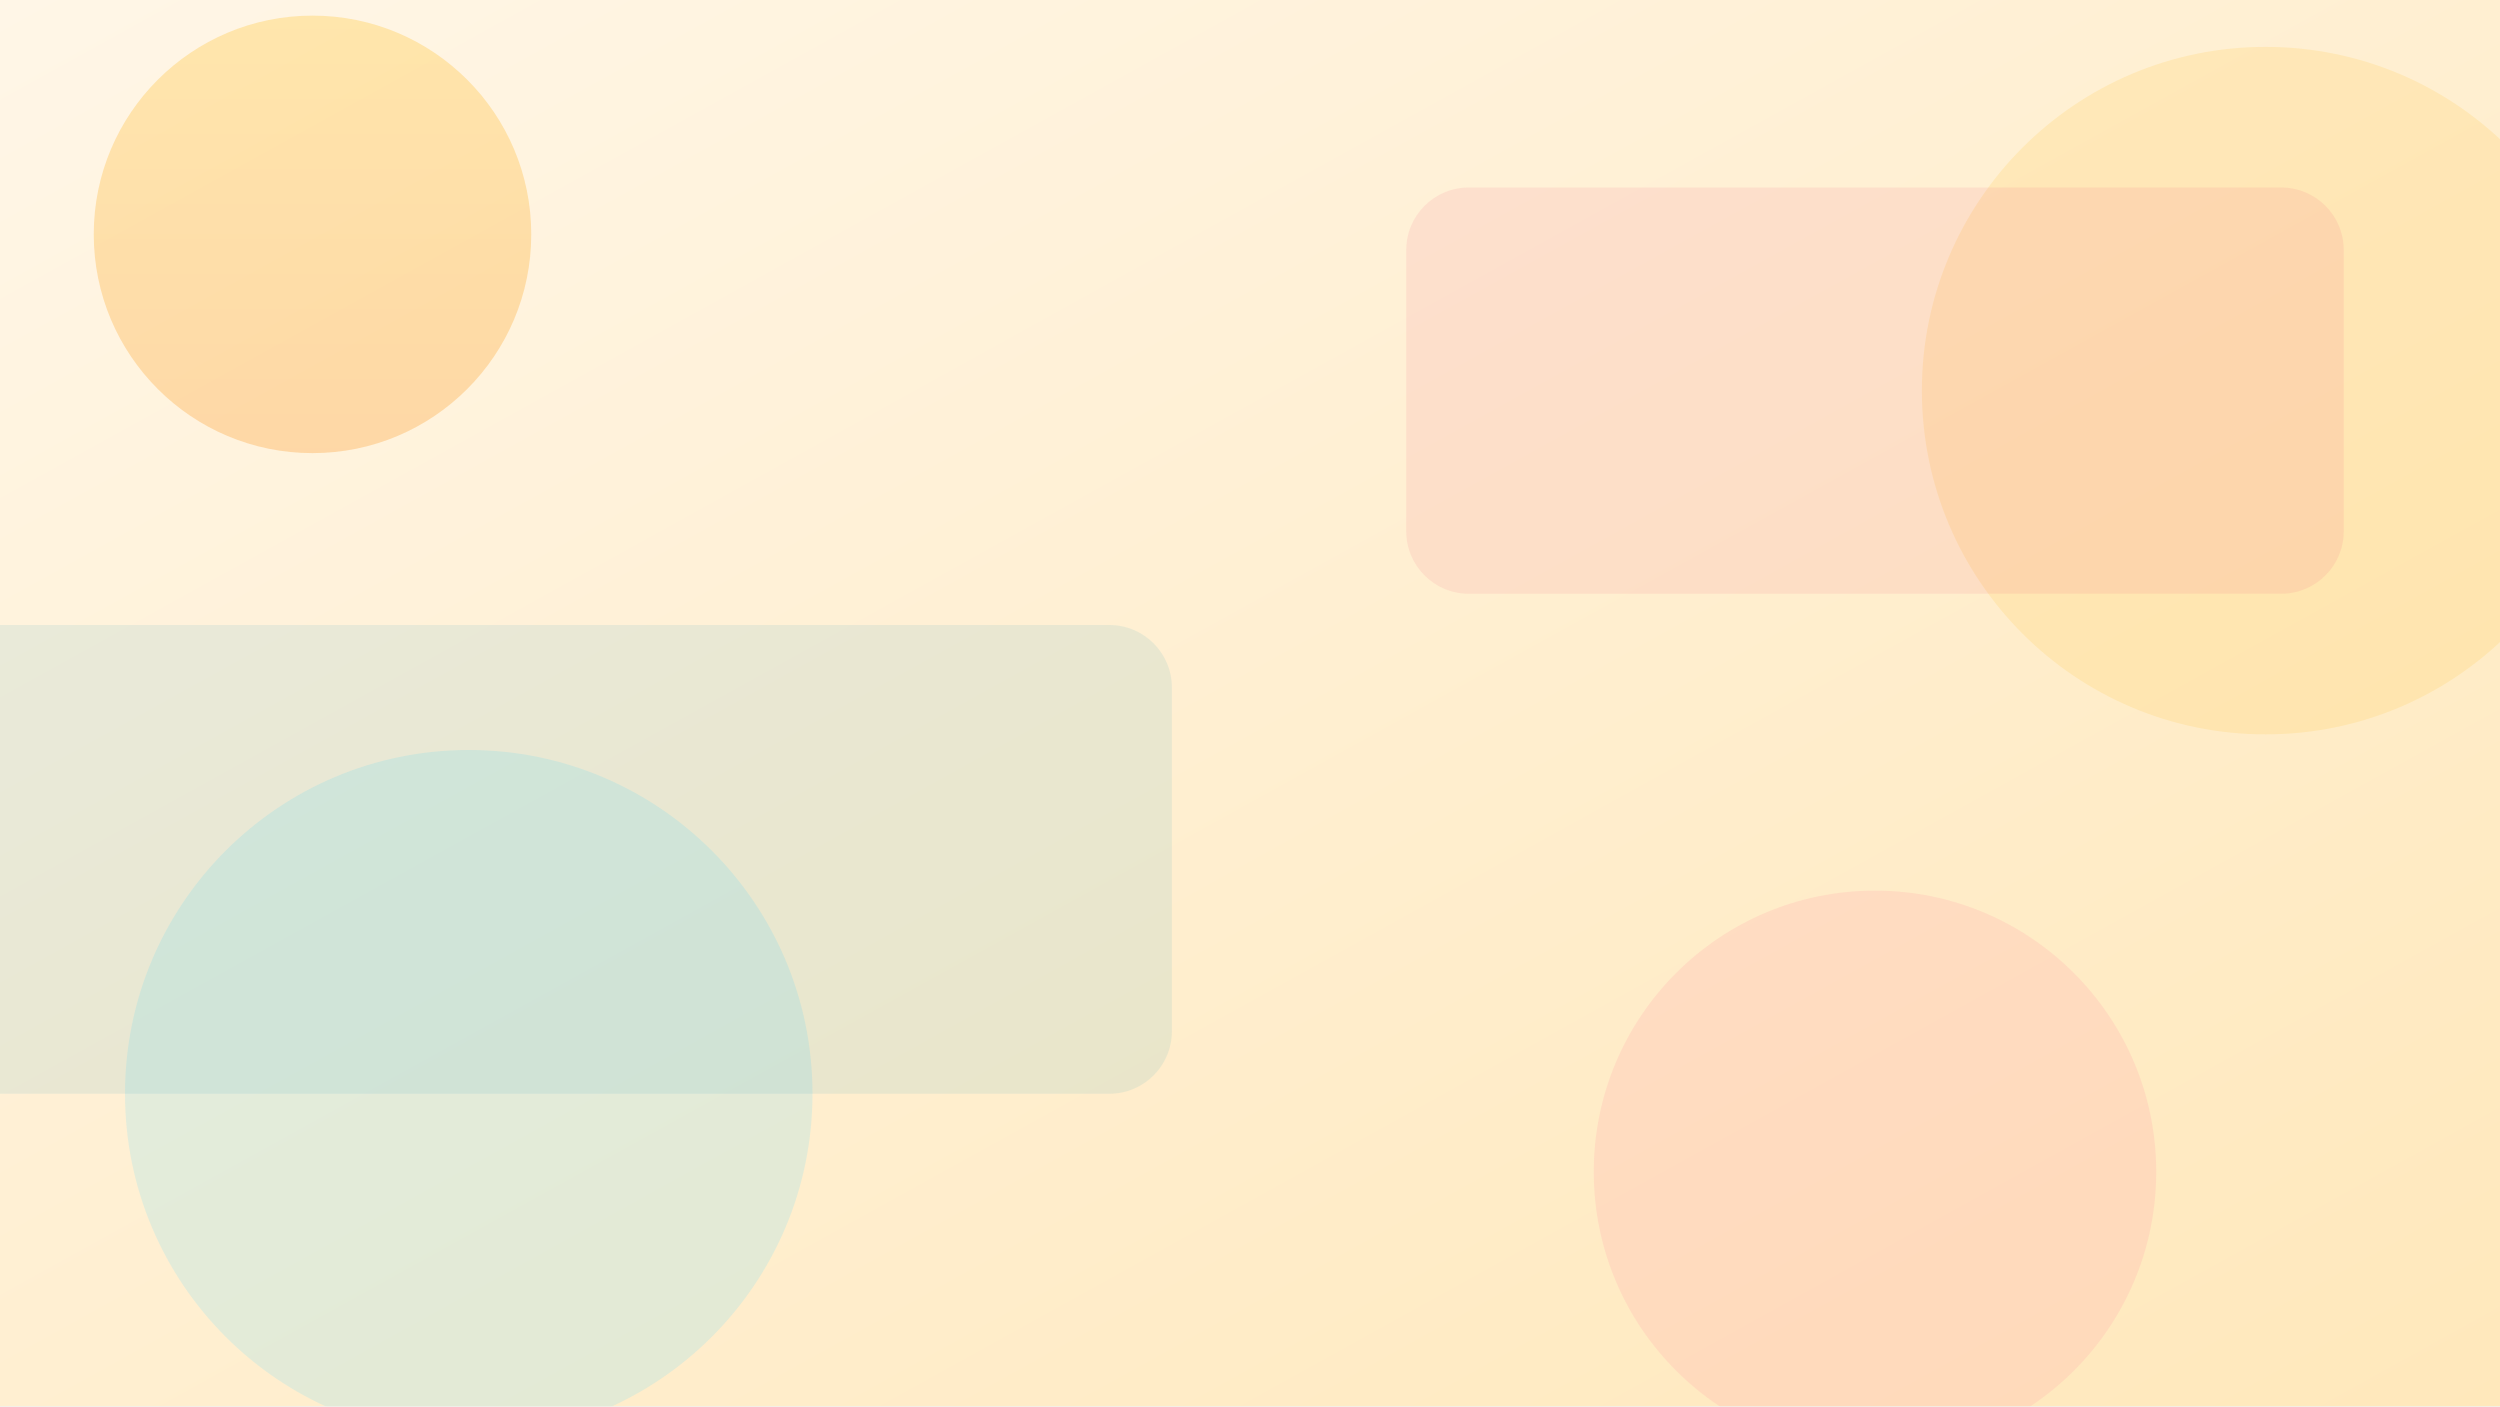
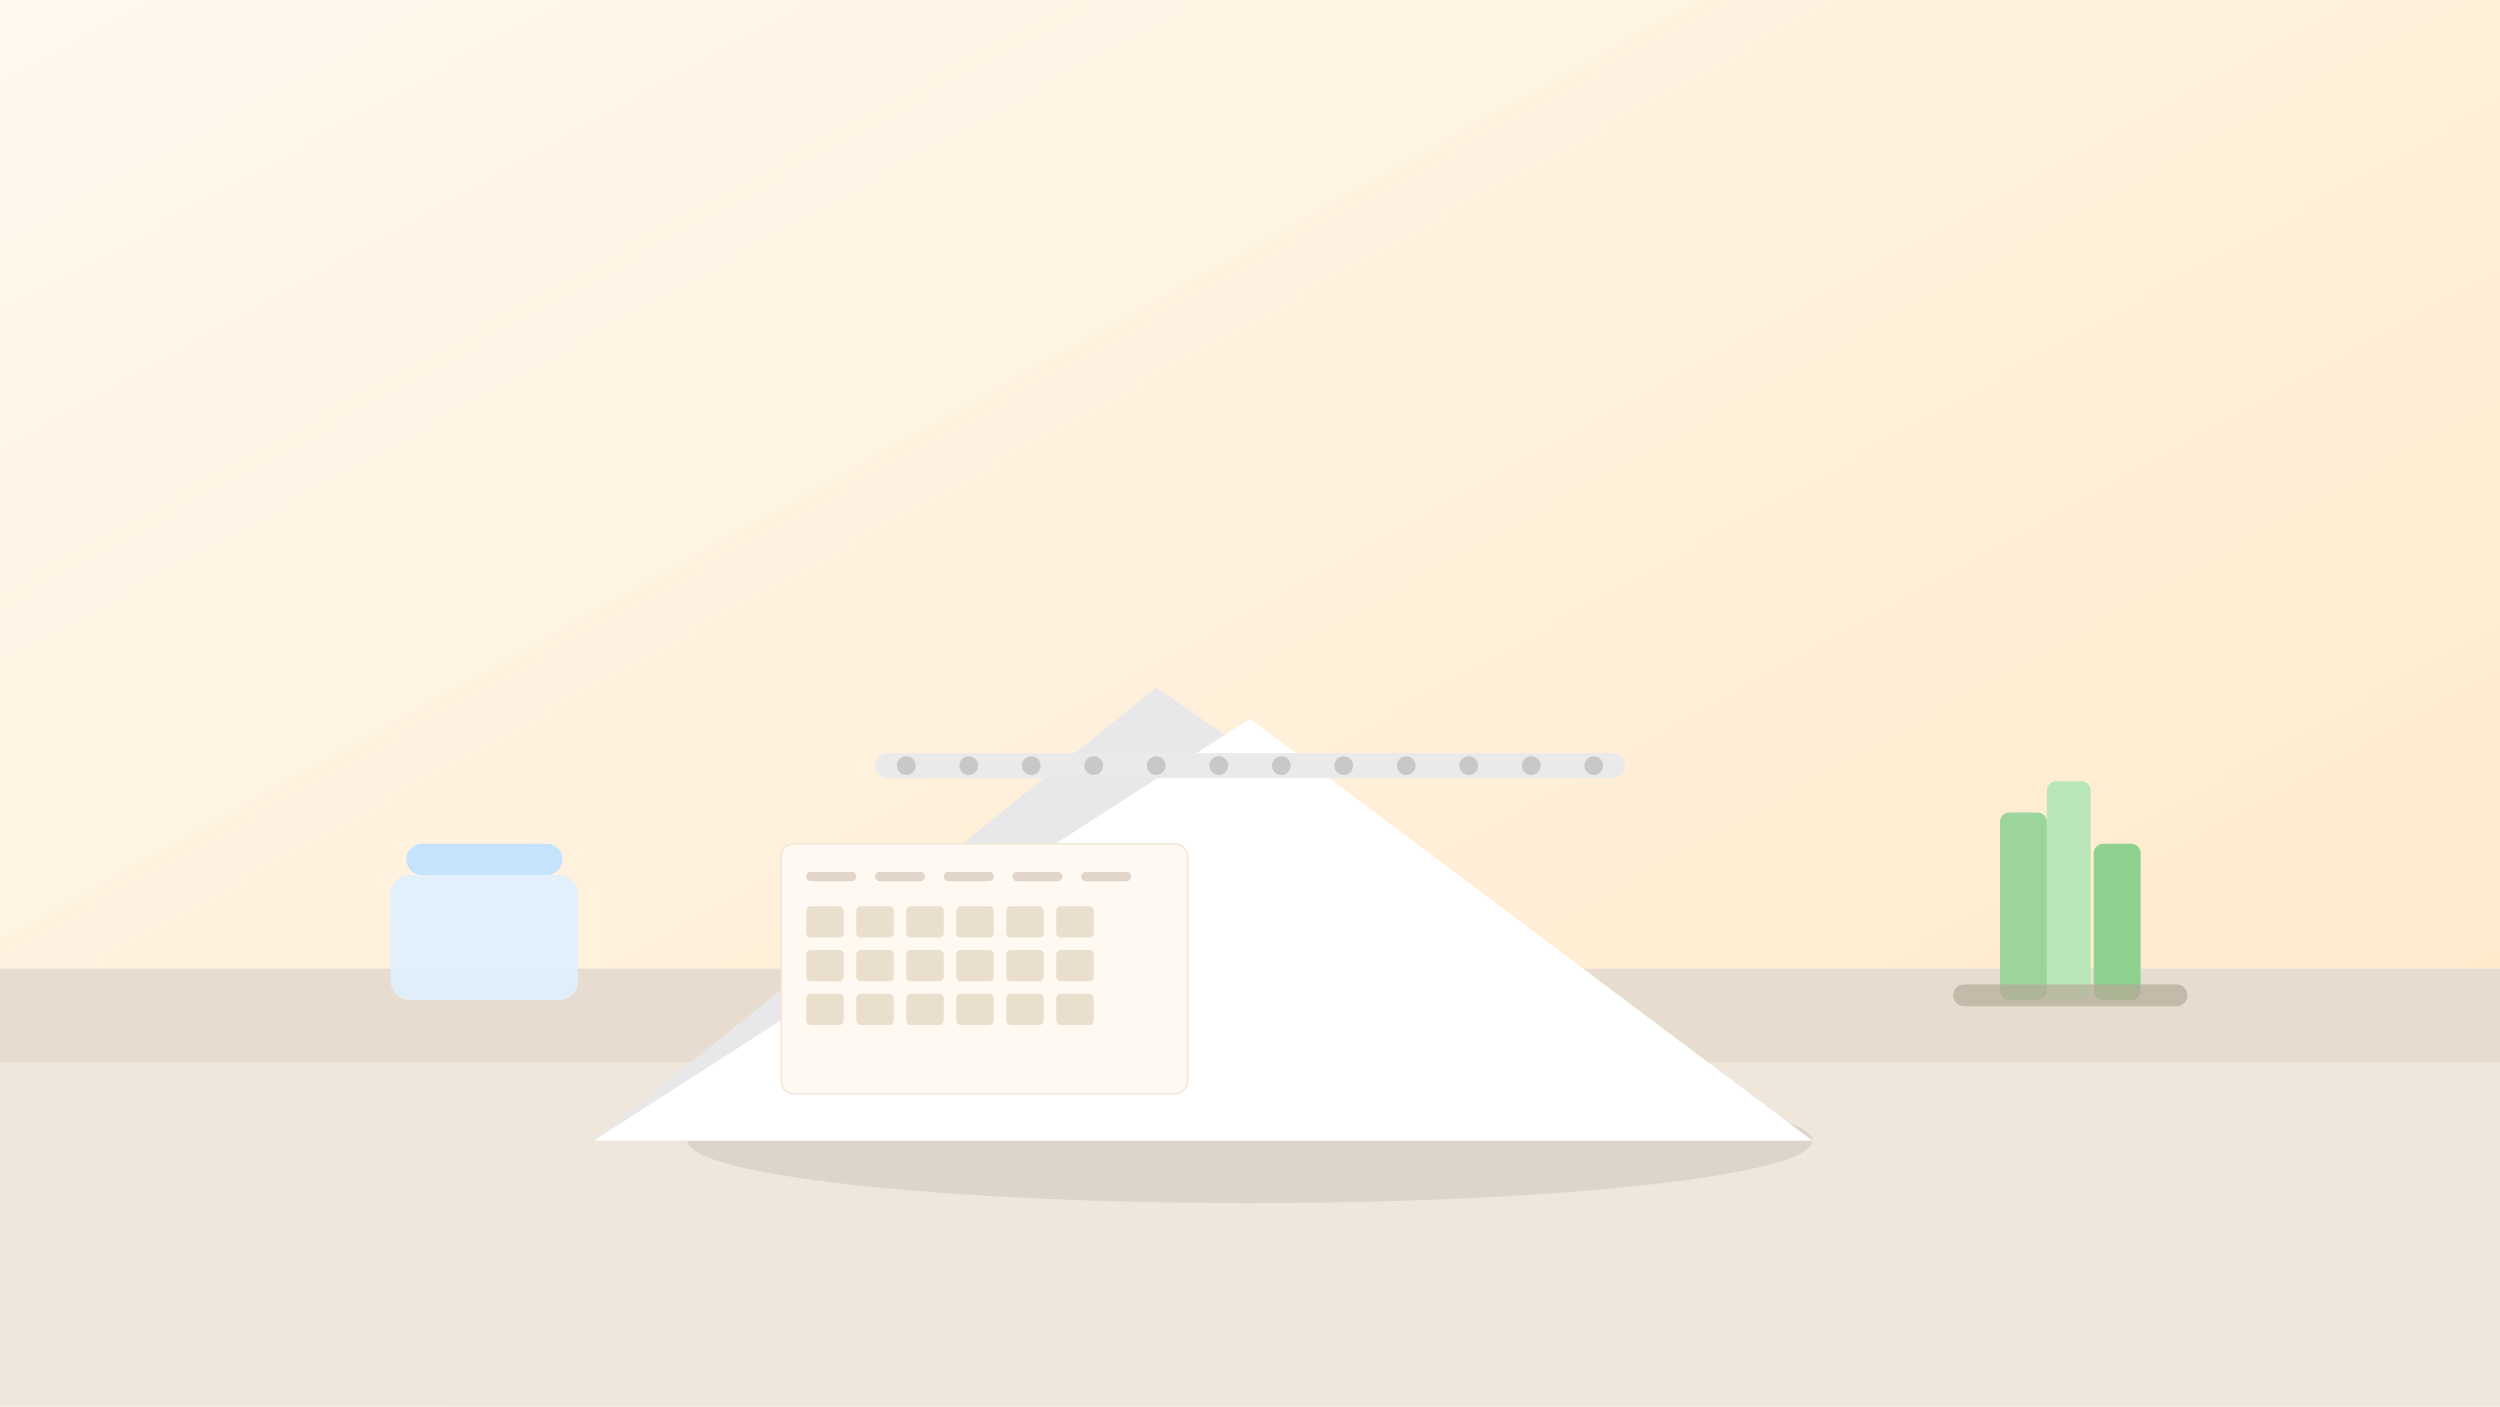
<svg xmlns="http://www.w3.org/2000/svg" viewBox="0 0 1600 900" preserveAspectRatio="xMidYMid slice">
  <defs>
-     <linearGradient id="g" x1="0" y1="0" x2="1" y2="1">
-       <stop offset="0%" stop-color="#fff6e7" />
-       <stop offset="100%" stop-color="#ffe8bb" />
+     <linearGradient id="bg" x1="0" y1="0" x2="1" y2="1">
+       <stop offset="0%" stop-color="#fff8ee" />
+       <stop offset="100%" stop-color="#ffe8c6" />
    </linearGradient>
-     <linearGradient id="a" x1="0" y1="0" x2="0" y2="1">
-       <stop offset="0%" stop-color="#FFB703" />
-       <stop offset="100%" stop-color="#FB8500" />
+     <linearGradient id="shadow" x1="0" y1="0" x2="0" y2="1">
+       <stop offset="0" stop-color="#000" stop-opacity="0.18" />
+       <stop offset="1" stop-color="#000" stop-opacity="0" />
    </linearGradient>
  </defs>
-   <rect width="100%" height="100%" fill="url(#g)" />
-   <g opacity="0.25">
-     <circle cx="200" cy="150" r="140" fill="url(#a)" />
-     <circle cx="1450" cy="250" r="220" fill="#ffd166" />
-     <circle cx="1200" cy="750" r="180" fill="#ffadad" />
-     <circle cx="300" cy="700" r="220" fill="#90e0ef" />
+   <rect width="100%" height="100%" fill="url(#bg)" />
+   <rect x="-50" y="620" width="1700" height="400" fill="#f0e7dc" />
+   <rect x="-50" y="620" width="1700" height="60" fill="#e7dccf" />
+   <g transform="translate(800,520)">
+     <ellipse cx="0" cy="210" rx="360" ry="40" fill="#000" opacity="0.08" />
+     <path d="M -420 210 L -60 -80 L 360 210 Z" fill="#e8e8ea" />
+     <path d="M -420 210 L 0 -60 L 360 210 Z" fill="#ffffff" />
+     <g transform="translate(-240,-30)">
+       <rect x="0" y="-8" width="480" height="16" rx="8" fill="#eaeaea" />
+       <g fill="#c8c8c8">
+         <circle cx="20" cy="0" r="6" />
+         <circle cx="60" cy="0" r="6" />
+         <circle cx="100" cy="0" r="6" />
+         <circle cx="140" cy="0" r="6" />
+         <circle cx="180" cy="0" r="6" />
+         <circle cx="220" cy="0" r="6" />
+         <circle cx="260" cy="0" r="6" />
+         <circle cx="300" cy="0" r="6" />
+         <circle cx="340" cy="0" r="6" />
+         <circle cx="380" cy="0" r="6" />
+         <circle cx="420" cy="0" r="6" />
+         <circle cx="460" cy="0" r="6" />
+       </g>
+     </g>
+     <g transform="translate(-300,20)">
+       <rect x="0" y="0" width="260" height="160" rx="8" fill="#fff9f2" stroke="#f1e6d8" />
+       <g transform="translate(16,18)" fill="#e1d6c9">
+         <rect x="0" y="0" width="32" height="6" rx="3" />
+         <rect x="44" y="0" width="32" height="6" rx="3" />
+         <rect x="88" y="0" width="32" height="6" rx="3" />
+         <rect x="132" y="0" width="32" height="6" rx="3" />
+         <rect x="176" y="0" width="32" height="6" rx="3" />
+       </g>
+       <g transform="translate(16,40)" fill="#eadfcd">
+         <rect x="0" y="0" width="24" height="20" rx="3" />
+         <rect x="32" y="0" width="24" height="20" rx="3" />
+         <rect x="64" y="0" width="24" height="20" rx="3" />
+         <rect x="96" y="0" width="24" height="20" rx="3" />
+         <rect x="128" y="0" width="24" height="20" rx="3" />
+         <rect x="160" y="0" width="24" height="20" rx="3" />
+       </g>
+       <g transform="translate(16,68)" fill="#eadfcd">
+         <rect x="0" y="0" width="24" height="20" rx="3" />
+         <rect x="32" y="0" width="24" height="20" rx="3" />
+         <rect x="64" y="0" width="24" height="20" rx="3" />
+         <rect x="96" y="0" width="24" height="20" rx="3" />
+         <rect x="128" y="0" width="24" height="20" rx="3" />
+         <rect x="160" y="0" width="24" height="20" rx="3" />
+       </g>
+       <g transform="translate(16,96)" fill="#eadfcd">
+         <rect x="0" y="0" width="24" height="20" rx="3" />
+         <rect x="32" y="0" width="24" height="20" rx="3" />
+         <rect x="64" y="0" width="24" height="20" rx="3" />
+         <rect x="96" y="0" width="24" height="20" rx="3" />
+         <rect x="128" y="0" width="24" height="20" rx="3" />
+         <rect x="160" y="0" width="24" height="20" rx="3" />
+       </g>
+     </g>
  </g>
-   <g opacity="0.1">
-     <rect x="-50" y="400" width="800" height="300" rx="40" fill="#219ebc" />
-     <rect x="900" y="120" width="600" height="260" rx="40" fill="#ef476f" />
+   <g opacity="0.9">
+     <rect x="250" y="560" width="120" height="80" rx="12" fill="#dff0ff" />
+     <rect x="260" y="540" width="100" height="20" rx="10" fill="#bfe1ff" />
+   </g>
+   <g>
+     <rect x="1280" y="520" width="30" height="120" rx="6" fill="#9bd59b" />
+     <rect x="1310" y="500" width="28" height="140" rx="6" fill="#b9e6b9" />
+     <rect x="1340" y="540" width="30" height="100" rx="6" fill="#8fd18f" />
+     <rect x="1250" y="630" width="150" height="14" rx="7" fill="#b6a999" opacity="0.7" />
  </g>
</svg>
